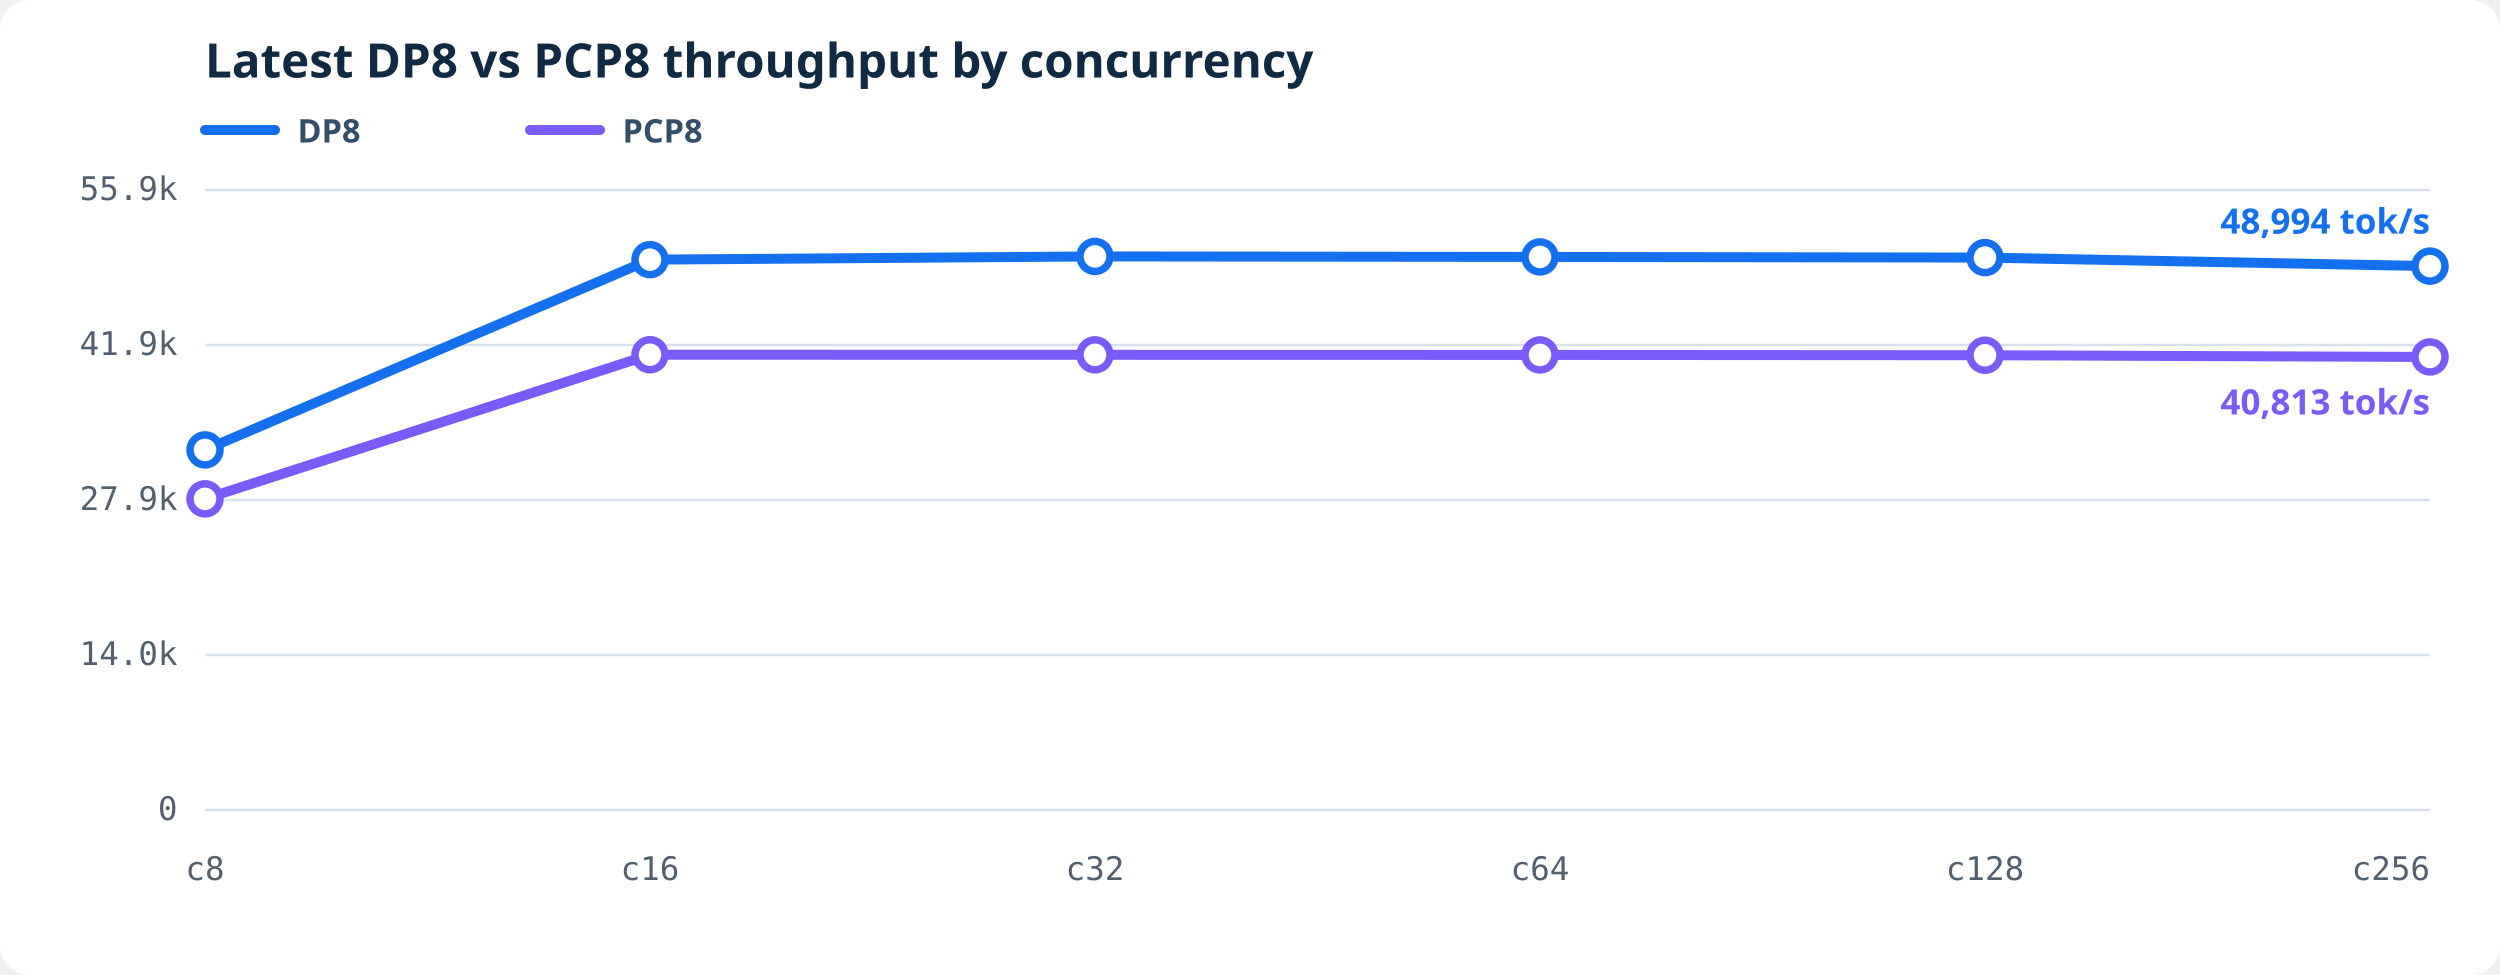
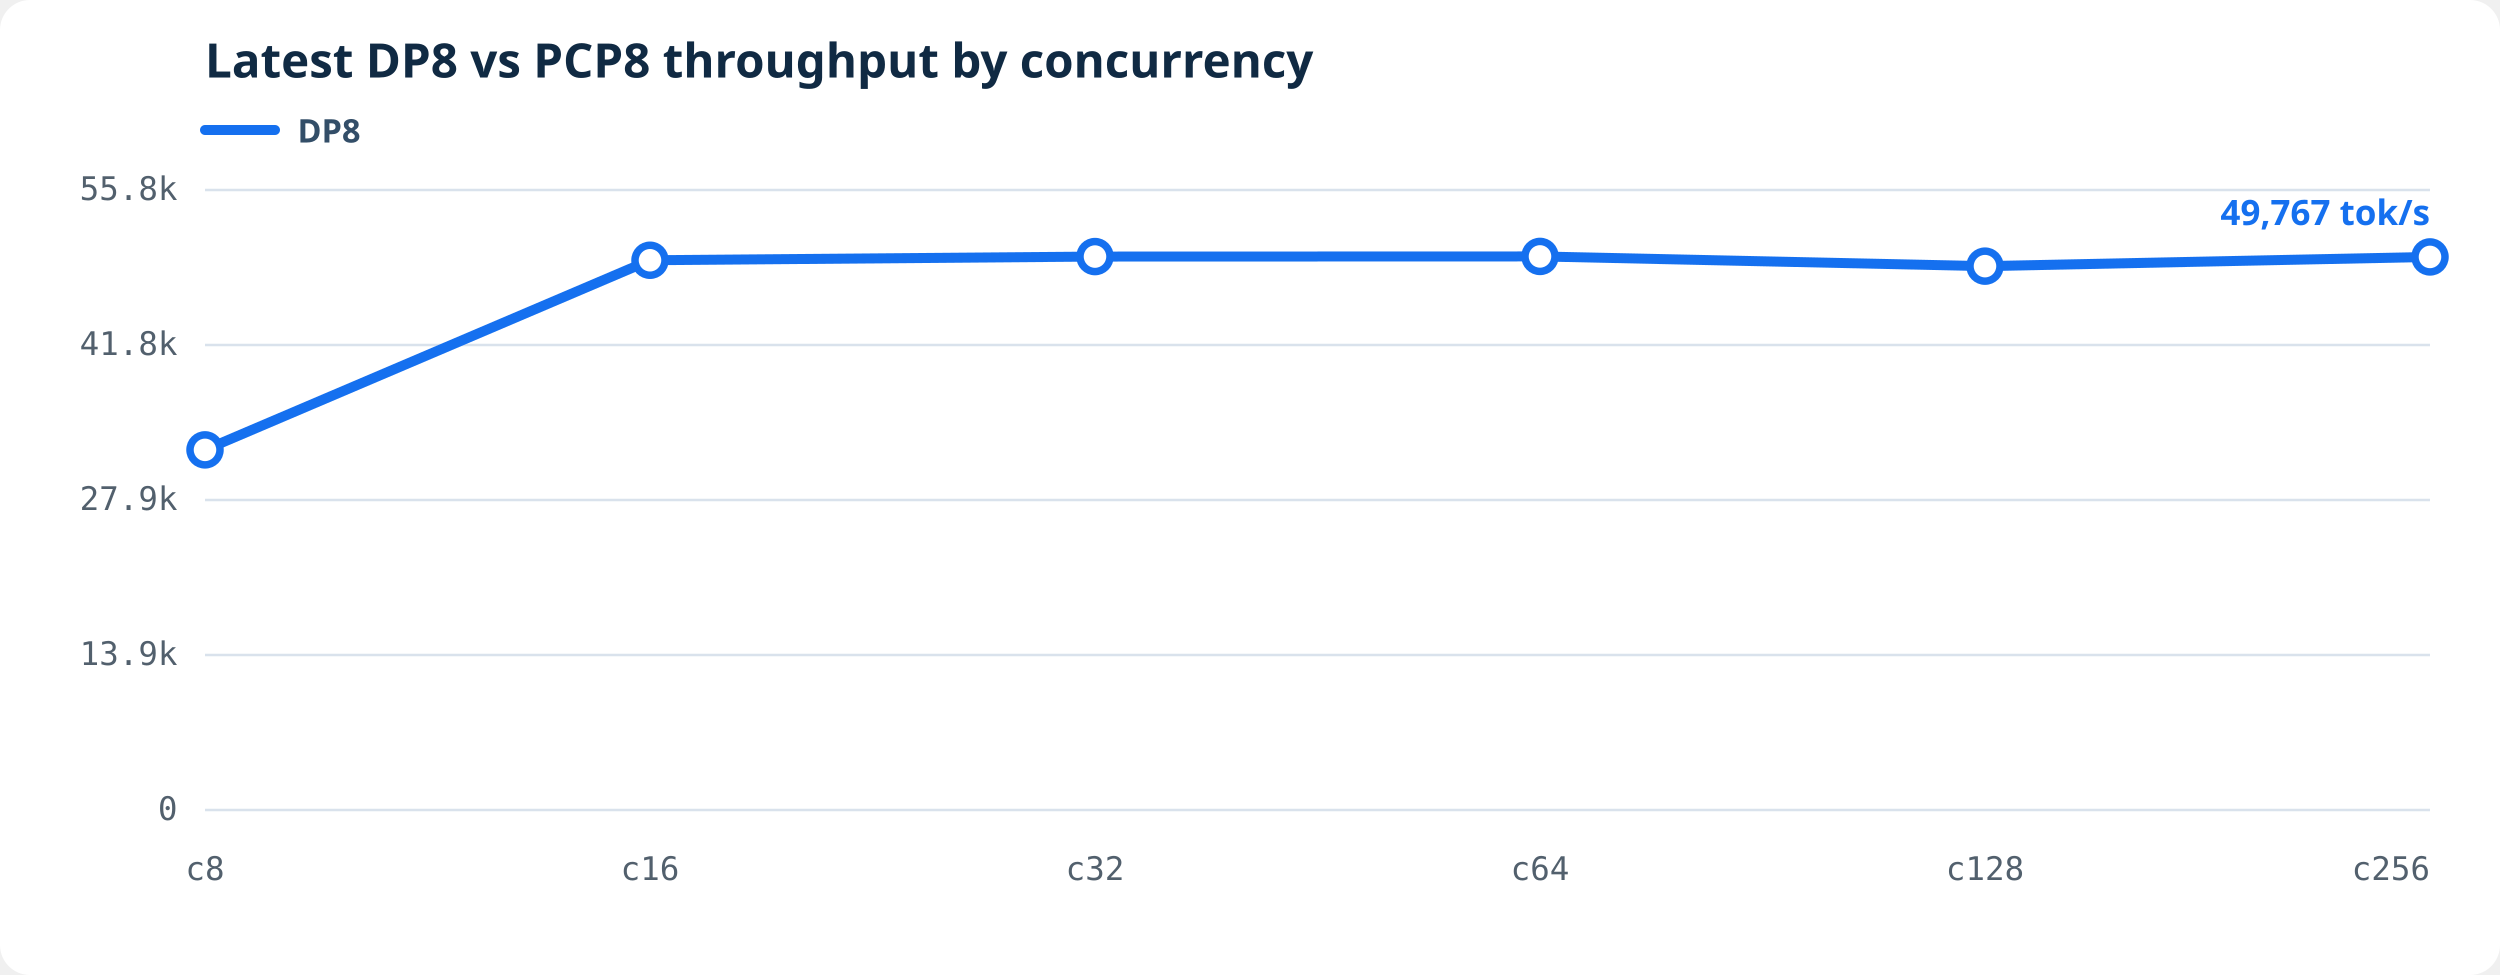
<svg xmlns="http://www.w3.org/2000/svg" viewBox="0 0 1000 390" role="img" aria-labelledby="throughput-title throughput-desc">
  <style>.bg{fill:#fff}.grid{stroke:#d9e2ec;stroke-width:1}.axis{fill:#52606d;font:13px ui-monospace,SFMono-Regular,Consolas,monospace}.heading{fill:#102a43;font:600 19px system-ui,sans-serif}.line{fill:none;stroke-width:4;stroke-linejoin:round;stroke-linecap:round}.dot{fill:#fff;stroke-width:3}.latest{stroke-width:3}.legend{fill:#334e68;font:600 13px system-ui,sans-serif}.value{font:600 14px system-ui,sans-serif}</style>
  <rect class="bg" width="1000" height="390" rx="12" />
  <text class="heading" x="82" y="31">Latest DP8 vs PCP8 throughput by concurrency</text>
  <line x1="82" y1="52" x2="110" y2="52" stroke="#1570ef" stroke-width="4" stroke-linecap="round" />
  <text class="legend" x="119" y="57">DP8</text>
-   <line x1="212" y1="52" x2="240" y2="52" stroke="#7a5af8" stroke-width="4" stroke-linecap="round" />
-   <text class="legend" x="249" y="57">PCP8</text>
  <line class="grid" x1="82" y1="324.00" x2="972" y2="324.00" />
  <text class="axis" text-anchor="end" x="71" y="328.00">0</text>
  <line class="grid" x1="82" y1="262.00" x2="972" y2="262.00" />
-   <text class="axis" text-anchor="end" x="71" y="266.00">14.0k</text>
+   <text class="axis" text-anchor="end" x="71" y="266.00">13.9k</text>
  <line class="grid" x1="82" y1="200.00" x2="972" y2="200.00" />
  <text class="axis" text-anchor="end" x="71" y="204.00">27.9k</text>
  <line class="grid" x1="82" y1="138.00" x2="972" y2="138.00" />
-   <text class="axis" text-anchor="end" x="71" y="142.00">41.9k</text>
+   <text class="axis" text-anchor="end" x="71" y="142.00">41.8k</text>
  <line class="grid" x1="82" y1="76.00" x2="972" y2="76.00" />
-   <text class="axis" text-anchor="end" x="71" y="80.00">55.9k</text>
+   <text class="axis" text-anchor="end" x="71" y="80.00">55.8k</text>
  <text class="axis" text-anchor="middle" x="82.00" y="352">c8</text>
  <text class="axis" text-anchor="middle" x="260.00" y="352">c16</text>
  <text class="axis" text-anchor="middle" x="438.00" y="352">c32</text>
  <text class="axis" text-anchor="middle" x="616.00" y="352">c64</text>
  <text class="axis" text-anchor="middle" x="794.00" y="352">c128</text>
  <text class="axis" text-anchor="end" x="972.00" y="352">c256</text>
-   <polyline class="line" stroke="#1570ef" points="82.00,179.96 260.00,103.86 438.00,102.57 616.00,102.77 794.00,103.03 972.00,106.45" />
-   <circle class="dot" fill="#fff" stroke="#1570ef" cx="82.00" cy="179.96" r="6" />
-   <circle class="dot" fill="#fff" stroke="#1570ef" cx="260.00" cy="103.86" r="6" />
-   <circle class="dot" fill="#fff" stroke="#1570ef" cx="438.00" cy="102.57" r="6" />
-   <circle class="dot" fill="#fff" stroke="#1570ef" cx="616.00" cy="102.77" r="6" />
-   <circle class="dot" fill="#fff" stroke="#1570ef" cx="794.00" cy="103.03" r="6" />
-   <circle class="dot latest" fill="#1570ef" stroke="#1570ef" cx="972.00" cy="106.45" r="6" />
-   <text class="value" fill="#1570ef" text-anchor="end" x="972.00" y="93.45">48,994 tok/s</text>
-   <polyline class="line" stroke="#7a5af8" points="82.00,199.54 260.00,141.89 438.00,141.93 616.00,141.97 794.00,142.09 972.00,142.78" />
-   <circle class="dot" fill="#fff" stroke="#7a5af8" cx="82.00" cy="199.54" r="6" />
-   <circle class="dot" fill="#fff" stroke="#7a5af8" cx="260.00" cy="141.89" r="6" />
-   <circle class="dot" fill="#fff" stroke="#7a5af8" cx="438.00" cy="141.93" r="6" />
-   <circle class="dot" fill="#fff" stroke="#7a5af8" cx="616.00" cy="141.97" r="6" />
-   <circle class="dot" fill="#fff" stroke="#7a5af8" cx="794.00" cy="142.09" r="6" />
-   <circle class="dot latest" fill="#7a5af8" stroke="#7a5af8" cx="972.00" cy="142.78" r="6" />
-   <text class="value" fill="#7a5af8" text-anchor="end" x="972.00" y="165.78">40,813 tok/s</text>
+   <polyline class="line" stroke="#1570ef" points="82.00,179.95 260.00,104.10 438.00,102.63 616.00,102.57 794.00,106.46 972.00,102.77" />
+   <circle class="dot" fill="#fff" stroke="#1570ef" cx="82.00" cy="179.95" r="6" />
+   <circle class="dot" fill="#fff" stroke="#1570ef" cx="260.00" cy="104.10" r="6" />
+   <circle class="dot" fill="#fff" stroke="#1570ef" cx="438.00" cy="102.63" r="6" />
+   <circle class="dot" fill="#fff" stroke="#1570ef" cx="616.00" cy="102.57" r="6" />
+   <circle class="dot" fill="#fff" stroke="#1570ef" cx="794.00" cy="106.46" r="6" />
+   <circle class="dot latest" fill="#1570ef" stroke="#1570ef" cx="972.00" cy="102.77" r="6" />
+   <text class="value" fill="#1570ef" text-anchor="end" x="972.00" y="90.00">49,767 tok/s</text>
</svg>
